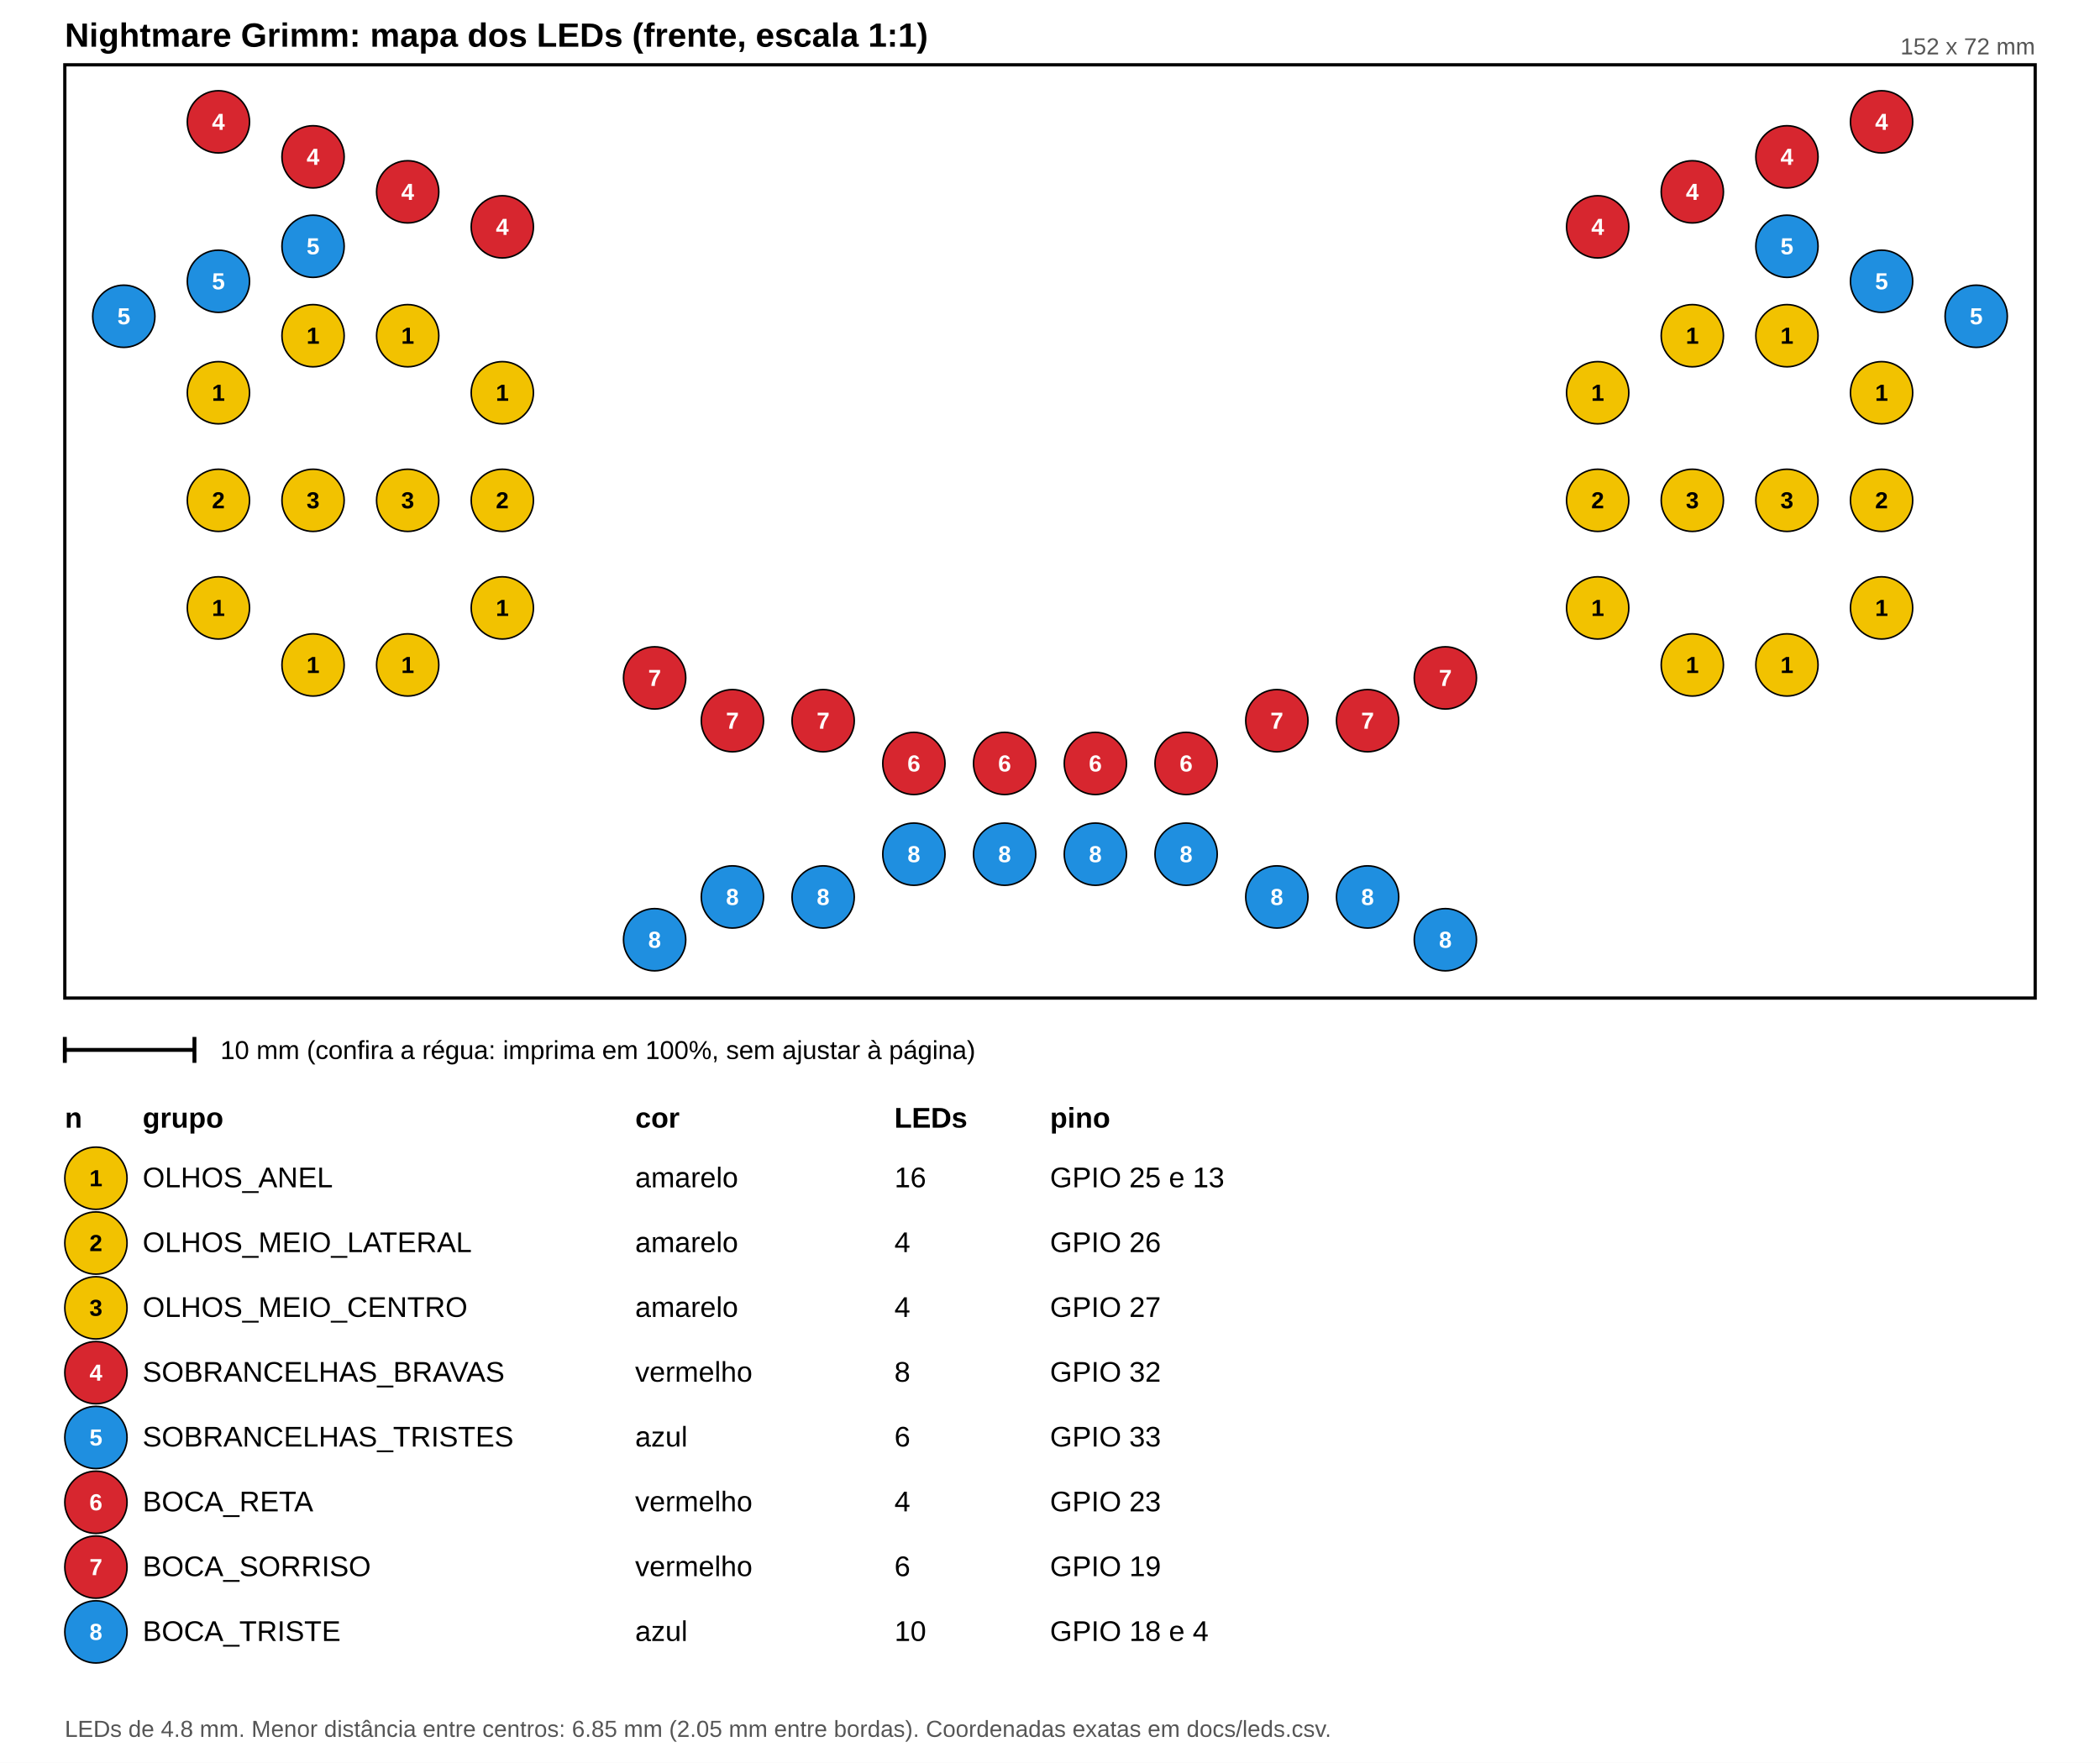
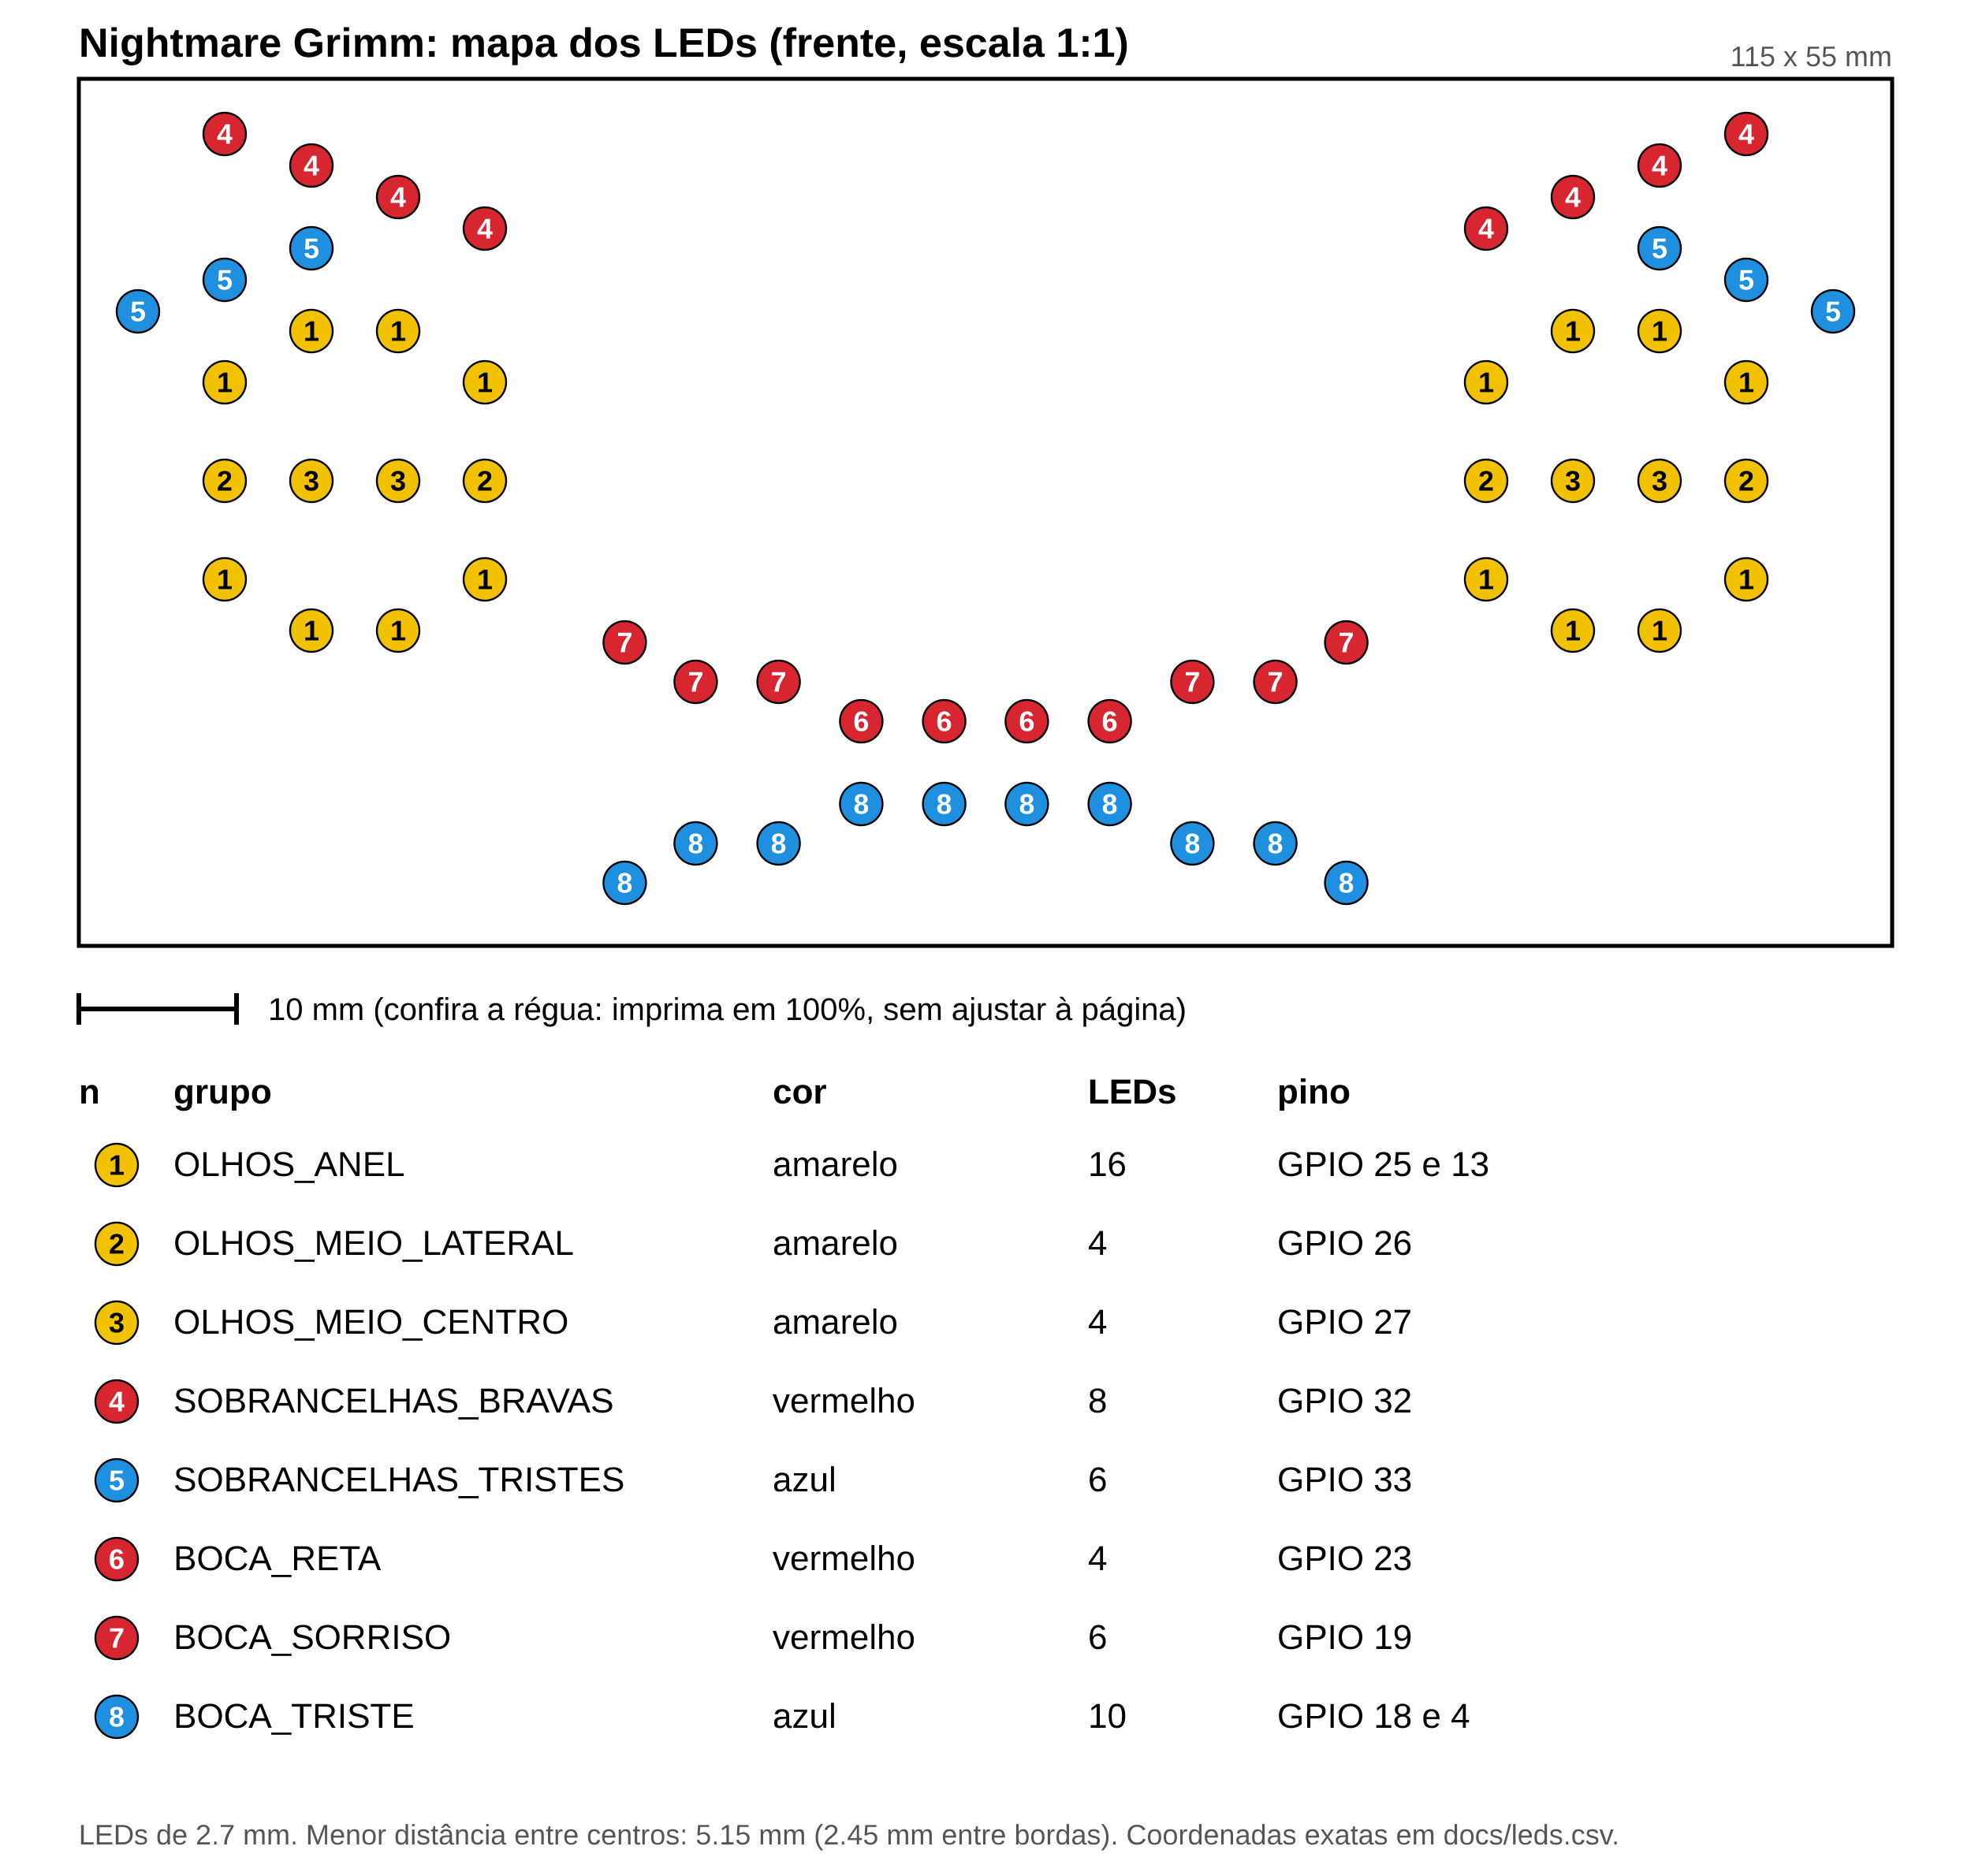
- <svg xmlns="http://www.w3.org/2000/svg" width="162.0mm" height="136.0mm" viewBox="0 0 162.0 136.0" font-family="Arial, Helvetica, sans-serif">
-   <rect width="162.0" height="136.0" fill="#fff" />
+ <svg xmlns="http://www.w3.org/2000/svg" width="125.0mm" height="119.0mm" viewBox="0 0 125.0 119.0" font-family="Arial, Helvetica, sans-serif">
+   <rect width="125.0" height="119.0" fill="#fff" />
  <text x="5" y="3.6" font-size="2.6" font-weight="bold">Nightmare Grimm: mapa dos LEDs (frente, escala 1:1)</text>
  <g transform="translate(5 5)">
-     <rect width="152.0" height="72.0" fill="none" stroke="#000" stroke-width="0.25" />
-     <circle cx="19.15" cy="20.90" r="2.4" fill="#f2c200" stroke="#000" stroke-width="0.12" />
-     <text x="19.15" y="21.52" font-size="1.8" text-anchor="middle" font-weight="bold" fill="#000">1</text>
-     <circle cx="26.45" cy="20.90" r="2.4" fill="#f2c200" stroke="#000" stroke-width="0.12" />
-     <text x="26.45" y="21.52" font-size="1.8" text-anchor="middle" font-weight="bold" fill="#000">1</text>
-     <circle cx="125.55" cy="20.90" r="2.4" fill="#f2c200" stroke="#000" stroke-width="0.12" />
-     <text x="125.55" y="21.52" font-size="1.8" text-anchor="middle" font-weight="bold" fill="#000">1</text>
-     <circle cx="132.85" cy="20.90" r="2.4" fill="#f2c200" stroke="#000" stroke-width="0.12" />
-     <text x="132.85" y="21.52" font-size="1.8" text-anchor="middle" font-weight="bold" fill="#000">1</text>
-     <circle cx="11.85" cy="25.30" r="2.4" fill="#f2c200" stroke="#000" stroke-width="0.12" />
-     <text x="11.85" y="25.92" font-size="1.8" text-anchor="middle" font-weight="bold" fill="#000">1</text>
-     <circle cx="33.75" cy="25.30" r="2.4" fill="#f2c200" stroke="#000" stroke-width="0.12" />
-     <text x="33.75" y="25.92" font-size="1.8" text-anchor="middle" font-weight="bold" fill="#000">1</text>
-     <circle cx="118.25" cy="25.30" r="2.4" fill="#f2c200" stroke="#000" stroke-width="0.12" />
-     <text x="118.25" y="25.92" font-size="1.8" text-anchor="middle" font-weight="bold" fill="#000">1</text>
-     <circle cx="140.15" cy="25.30" r="2.4" fill="#f2c200" stroke="#000" stroke-width="0.12" />
-     <text x="140.15" y="25.92" font-size="1.8" text-anchor="middle" font-weight="bold" fill="#000">1</text>
-     <circle cx="11.85" cy="41.90" r="2.4" fill="#f2c200" stroke="#000" stroke-width="0.12" />
-     <text x="11.85" y="42.52" font-size="1.8" text-anchor="middle" font-weight="bold" fill="#000">1</text>
-     <circle cx="33.75" cy="41.90" r="2.4" fill="#f2c200" stroke="#000" stroke-width="0.12" />
-     <text x="33.75" y="42.52" font-size="1.8" text-anchor="middle" font-weight="bold" fill="#000">1</text>
-     <circle cx="118.25" cy="41.90" r="2.4" fill="#f2c200" stroke="#000" stroke-width="0.12" />
-     <text x="118.25" y="42.52" font-size="1.8" text-anchor="middle" font-weight="bold" fill="#000">1</text>
-     <circle cx="140.15" cy="41.90" r="2.4" fill="#f2c200" stroke="#000" stroke-width="0.12" />
-     <text x="140.15" y="42.52" font-size="1.8" text-anchor="middle" font-weight="bold" fill="#000">1</text>
-     <circle cx="19.15" cy="46.30" r="2.4" fill="#f2c200" stroke="#000" stroke-width="0.12" />
-     <text x="19.15" y="46.92" font-size="1.8" text-anchor="middle" font-weight="bold" fill="#000">1</text>
-     <circle cx="26.45" cy="46.30" r="2.4" fill="#f2c200" stroke="#000" stroke-width="0.12" />
-     <text x="26.45" y="46.92" font-size="1.8" text-anchor="middle" font-weight="bold" fill="#000">1</text>
-     <circle cx="125.55" cy="46.30" r="2.4" fill="#f2c200" stroke="#000" stroke-width="0.12" />
-     <text x="125.55" y="46.92" font-size="1.8" text-anchor="middle" font-weight="bold" fill="#000">1</text>
-     <circle cx="132.85" cy="46.30" r="2.4" fill="#f2c200" stroke="#000" stroke-width="0.12" />
-     <text x="132.85" y="46.92" font-size="1.8" text-anchor="middle" font-weight="bold" fill="#000">1</text>
-     <circle cx="11.85" cy="33.60" r="2.4" fill="#f2c200" stroke="#000" stroke-width="0.12" />
-     <text x="11.85" y="34.22" font-size="1.8" text-anchor="middle" font-weight="bold" fill="#000">2</text>
-     <circle cx="33.75" cy="33.60" r="2.4" fill="#f2c200" stroke="#000" stroke-width="0.12" />
-     <text x="33.75" y="34.22" font-size="1.8" text-anchor="middle" font-weight="bold" fill="#000">2</text>
-     <circle cx="118.25" cy="33.60" r="2.4" fill="#f2c200" stroke="#000" stroke-width="0.12" />
-     <text x="118.25" y="34.22" font-size="1.8" text-anchor="middle" font-weight="bold" fill="#000">2</text>
-     <circle cx="140.15" cy="33.60" r="2.4" fill="#f2c200" stroke="#000" stroke-width="0.12" />
-     <text x="140.15" y="34.22" font-size="1.8" text-anchor="middle" font-weight="bold" fill="#000">2</text>
-     <circle cx="19.15" cy="33.60" r="2.4" fill="#f2c200" stroke="#000" stroke-width="0.12" />
-     <text x="19.15" y="34.22" font-size="1.8" text-anchor="middle" font-weight="bold" fill="#000">3</text>
-     <circle cx="26.45" cy="33.60" r="2.4" fill="#f2c200" stroke="#000" stroke-width="0.12" />
-     <text x="26.45" y="34.22" font-size="1.8" text-anchor="middle" font-weight="bold" fill="#000">3</text>
-     <circle cx="125.55" cy="33.60" r="2.4" fill="#f2c200" stroke="#000" stroke-width="0.12" />
-     <text x="125.55" y="34.22" font-size="1.8" text-anchor="middle" font-weight="bold" fill="#000">3</text>
-     <circle cx="132.85" cy="33.60" r="2.4" fill="#f2c200" stroke="#000" stroke-width="0.12" />
-     <text x="132.85" y="34.22" font-size="1.8" text-anchor="middle" font-weight="bold" fill="#000">3</text>
-     <circle cx="11.85" cy="4.40" r="2.4" fill="#d7262f" stroke="#000" stroke-width="0.12" />
-     <text x="11.85" y="5.02" font-size="1.8" text-anchor="middle" font-weight="bold" fill="#fff">4</text>
-     <circle cx="140.15" cy="4.40" r="2.4" fill="#d7262f" stroke="#000" stroke-width="0.12" />
-     <text x="140.15" y="5.02" font-size="1.8" text-anchor="middle" font-weight="bold" fill="#fff">4</text>
-     <circle cx="19.15" cy="7.10" r="2.4" fill="#d7262f" stroke="#000" stroke-width="0.12" />
-     <text x="19.15" y="7.72" font-size="1.8" text-anchor="middle" font-weight="bold" fill="#fff">4</text>
-     <circle cx="132.85" cy="7.10" r="2.4" fill="#d7262f" stroke="#000" stroke-width="0.12" />
-     <text x="132.85" y="7.72" font-size="1.8" text-anchor="middle" font-weight="bold" fill="#fff">4</text>
-     <circle cx="26.45" cy="9.80" r="2.4" fill="#d7262f" stroke="#000" stroke-width="0.12" />
-     <text x="26.45" y="10.42" font-size="1.8" text-anchor="middle" font-weight="bold" fill="#fff">4</text>
-     <circle cx="125.55" cy="9.80" r="2.4" fill="#d7262f" stroke="#000" stroke-width="0.12" />
-     <text x="125.55" y="10.42" font-size="1.8" text-anchor="middle" font-weight="bold" fill="#fff">4</text>
-     <circle cx="33.75" cy="12.50" r="2.4" fill="#d7262f" stroke="#000" stroke-width="0.12" />
-     <text x="33.75" y="13.12" font-size="1.8" text-anchor="middle" font-weight="bold" fill="#fff">4</text>
-     <circle cx="118.25" cy="12.50" r="2.4" fill="#d7262f" stroke="#000" stroke-width="0.12" />
-     <text x="118.25" y="13.12" font-size="1.8" text-anchor="middle" font-weight="bold" fill="#fff">4</text>
-     <circle cx="19.15" cy="14.00" r="2.4" fill="#1f8fe0" stroke="#000" stroke-width="0.12" />
-     <text x="19.15" y="14.62" font-size="1.8" text-anchor="middle" font-weight="bold" fill="#fff">5</text>
-     <circle cx="132.85" cy="14.00" r="2.4" fill="#1f8fe0" stroke="#000" stroke-width="0.12" />
-     <text x="132.85" y="14.62" font-size="1.8" text-anchor="middle" font-weight="bold" fill="#fff">5</text>
-     <circle cx="11.85" cy="16.70" r="2.4" fill="#1f8fe0" stroke="#000" stroke-width="0.12" />
-     <text x="11.85" y="17.32" font-size="1.8" text-anchor="middle" font-weight="bold" fill="#fff">5</text>
-     <circle cx="140.15" cy="16.70" r="2.4" fill="#1f8fe0" stroke="#000" stroke-width="0.12" />
-     <text x="140.15" y="17.32" font-size="1.8" text-anchor="middle" font-weight="bold" fill="#fff">5</text>
-     <circle cx="4.55" cy="19.40" r="2.4" fill="#1f8fe0" stroke="#000" stroke-width="0.12" />
-     <text x="4.55" y="20.02" font-size="1.8" text-anchor="middle" font-weight="bold" fill="#fff">5</text>
-     <circle cx="147.45" cy="19.40" r="2.4" fill="#1f8fe0" stroke="#000" stroke-width="0.12" />
-     <text x="147.45" y="20.02" font-size="1.8" text-anchor="middle" font-weight="bold" fill="#fff">5</text>
-     <circle cx="65.50" cy="53.90" r="2.4" fill="#d7262f" stroke="#000" stroke-width="0.12" />
-     <text x="65.50" y="54.52" font-size="1.8" text-anchor="middle" font-weight="bold" fill="#fff">6</text>
-     <circle cx="72.50" cy="53.90" r="2.4" fill="#d7262f" stroke="#000" stroke-width="0.12" />
-     <text x="72.50" y="54.52" font-size="1.8" text-anchor="middle" font-weight="bold" fill="#fff">6</text>
-     <circle cx="79.50" cy="53.90" r="2.4" fill="#d7262f" stroke="#000" stroke-width="0.12" />
-     <text x="79.50" y="54.52" font-size="1.8" text-anchor="middle" font-weight="bold" fill="#fff">6</text>
-     <circle cx="86.50" cy="53.90" r="2.4" fill="#d7262f" stroke="#000" stroke-width="0.12" />
-     <text x="86.50" y="54.52" font-size="1.8" text-anchor="middle" font-weight="bold" fill="#fff">6</text>
-     <circle cx="45.50" cy="47.30" r="2.4" fill="#d7262f" stroke="#000" stroke-width="0.12" />
-     <text x="45.50" y="47.92" font-size="1.8" text-anchor="middle" font-weight="bold" fill="#fff">7</text>
-     <circle cx="106.50" cy="47.30" r="2.4" fill="#d7262f" stroke="#000" stroke-width="0.12" />
-     <text x="106.50" y="47.92" font-size="1.8" text-anchor="middle" font-weight="bold" fill="#fff">7</text>
-     <circle cx="51.50" cy="50.60" r="2.4" fill="#d7262f" stroke="#000" stroke-width="0.12" />
-     <text x="51.50" y="51.22" font-size="1.8" text-anchor="middle" font-weight="bold" fill="#fff">7</text>
-     <circle cx="58.50" cy="50.60" r="2.4" fill="#d7262f" stroke="#000" stroke-width="0.12" />
-     <text x="58.50" y="51.22" font-size="1.8" text-anchor="middle" font-weight="bold" fill="#fff">7</text>
-     <circle cx="93.50" cy="50.60" r="2.4" fill="#d7262f" stroke="#000" stroke-width="0.12" />
-     <text x="93.50" y="51.22" font-size="1.8" text-anchor="middle" font-weight="bold" fill="#fff">7</text>
-     <circle cx="100.50" cy="50.60" r="2.4" fill="#d7262f" stroke="#000" stroke-width="0.12" />
-     <text x="100.50" y="51.22" font-size="1.8" text-anchor="middle" font-weight="bold" fill="#fff">7</text>
-     <circle cx="65.50" cy="60.90" r="2.4" fill="#1f8fe0" stroke="#000" stroke-width="0.12" />
-     <text x="65.50" y="61.52" font-size="1.8" text-anchor="middle" font-weight="bold" fill="#fff">8</text>
-     <circle cx="72.50" cy="60.90" r="2.4" fill="#1f8fe0" stroke="#000" stroke-width="0.12" />
-     <text x="72.50" y="61.52" font-size="1.8" text-anchor="middle" font-weight="bold" fill="#fff">8</text>
-     <circle cx="79.50" cy="60.90" r="2.4" fill="#1f8fe0" stroke="#000" stroke-width="0.12" />
-     <text x="79.50" y="61.52" font-size="1.8" text-anchor="middle" font-weight="bold" fill="#fff">8</text>
-     <circle cx="86.50" cy="60.90" r="2.4" fill="#1f8fe0" stroke="#000" stroke-width="0.12" />
-     <text x="86.50" y="61.52" font-size="1.8" text-anchor="middle" font-weight="bold" fill="#fff">8</text>
-     <circle cx="51.50" cy="64.20" r="2.4" fill="#1f8fe0" stroke="#000" stroke-width="0.12" />
-     <text x="51.50" y="64.82" font-size="1.8" text-anchor="middle" font-weight="bold" fill="#fff">8</text>
-     <circle cx="58.50" cy="64.20" r="2.4" fill="#1f8fe0" stroke="#000" stroke-width="0.12" />
-     <text x="58.50" y="64.82" font-size="1.8" text-anchor="middle" font-weight="bold" fill="#fff">8</text>
-     <circle cx="93.50" cy="64.20" r="2.4" fill="#1f8fe0" stroke="#000" stroke-width="0.12" />
-     <text x="93.50" y="64.82" font-size="1.8" text-anchor="middle" font-weight="bold" fill="#fff">8</text>
-     <circle cx="100.50" cy="64.20" r="2.4" fill="#1f8fe0" stroke="#000" stroke-width="0.12" />
-     <text x="100.50" y="64.82" font-size="1.8" text-anchor="middle" font-weight="bold" fill="#fff">8</text>
-     <circle cx="45.50" cy="67.50" r="2.4" fill="#1f8fe0" stroke="#000" stroke-width="0.12" />
-     <text x="45.50" y="68.12" font-size="1.8" text-anchor="middle" font-weight="bold" fill="#fff">8</text>
-     <circle cx="106.50" cy="67.50" r="2.4" fill="#1f8fe0" stroke="#000" stroke-width="0.12" />
-     <text x="106.50" y="68.12" font-size="1.8" text-anchor="middle" font-weight="bold" fill="#fff">8</text>
+     <rect width="115.0" height="55.0" fill="none" stroke="#000" stroke-width="0.25" />
+     <circle cx="14.75" cy="16.00" r="1.35" fill="#f2c200" stroke="#000" stroke-width="0.12" />
+     <text x="14.75" y="16.62" font-size="1.8" text-anchor="middle" font-weight="bold" fill="#000">1</text>
+     <circle cx="20.25" cy="16.00" r="1.35" fill="#f2c200" stroke="#000" stroke-width="0.12" />
+     <text x="20.25" y="16.62" font-size="1.8" text-anchor="middle" font-weight="bold" fill="#000">1</text>
+     <circle cx="94.75" cy="16.00" r="1.35" fill="#f2c200" stroke="#000" stroke-width="0.12" />
+     <text x="94.75" y="16.62" font-size="1.8" text-anchor="middle" font-weight="bold" fill="#000">1</text>
+     <circle cx="100.25" cy="16.00" r="1.35" fill="#f2c200" stroke="#000" stroke-width="0.12" />
+     <text x="100.25" y="16.62" font-size="1.8" text-anchor="middle" font-weight="bold" fill="#000">1</text>
+     <circle cx="9.25" cy="19.25" r="1.35" fill="#f2c200" stroke="#000" stroke-width="0.12" />
+     <text x="9.25" y="19.87" font-size="1.8" text-anchor="middle" font-weight="bold" fill="#000">1</text>
+     <circle cx="25.75" cy="19.25" r="1.35" fill="#f2c200" stroke="#000" stroke-width="0.12" />
+     <text x="25.75" y="19.87" font-size="1.8" text-anchor="middle" font-weight="bold" fill="#000">1</text>
+     <circle cx="89.25" cy="19.25" r="1.35" fill="#f2c200" stroke="#000" stroke-width="0.12" />
+     <text x="89.25" y="19.87" font-size="1.8" text-anchor="middle" font-weight="bold" fill="#000">1</text>
+     <circle cx="105.75" cy="19.25" r="1.35" fill="#f2c200" stroke="#000" stroke-width="0.12" />
+     <text x="105.75" y="19.87" font-size="1.8" text-anchor="middle" font-weight="bold" fill="#000">1</text>
+     <circle cx="9.25" cy="31.75" r="1.35" fill="#f2c200" stroke="#000" stroke-width="0.12" />
+     <text x="9.25" y="32.37" font-size="1.8" text-anchor="middle" font-weight="bold" fill="#000">1</text>
+     <circle cx="25.75" cy="31.75" r="1.35" fill="#f2c200" stroke="#000" stroke-width="0.12" />
+     <text x="25.75" y="32.37" font-size="1.8" text-anchor="middle" font-weight="bold" fill="#000">1</text>
+     <circle cx="89.25" cy="31.75" r="1.35" fill="#f2c200" stroke="#000" stroke-width="0.12" />
+     <text x="89.25" y="32.37" font-size="1.8" text-anchor="middle" font-weight="bold" fill="#000">1</text>
+     <circle cx="105.75" cy="31.75" r="1.35" fill="#f2c200" stroke="#000" stroke-width="0.12" />
+     <text x="105.75" y="32.37" font-size="1.8" text-anchor="middle" font-weight="bold" fill="#000">1</text>
+     <circle cx="14.75" cy="35.00" r="1.35" fill="#f2c200" stroke="#000" stroke-width="0.12" />
+     <text x="14.75" y="35.62" font-size="1.8" text-anchor="middle" font-weight="bold" fill="#000">1</text>
+     <circle cx="20.25" cy="35.00" r="1.35" fill="#f2c200" stroke="#000" stroke-width="0.12" />
+     <text x="20.25" y="35.62" font-size="1.8" text-anchor="middle" font-weight="bold" fill="#000">1</text>
+     <circle cx="94.75" cy="35.00" r="1.35" fill="#f2c200" stroke="#000" stroke-width="0.12" />
+     <text x="94.75" y="35.62" font-size="1.8" text-anchor="middle" font-weight="bold" fill="#000">1</text>
+     <circle cx="100.25" cy="35.00" r="1.35" fill="#f2c200" stroke="#000" stroke-width="0.12" />
+     <text x="100.25" y="35.62" font-size="1.8" text-anchor="middle" font-weight="bold" fill="#000">1</text>
+     <circle cx="9.25" cy="25.50" r="1.35" fill="#f2c200" stroke="#000" stroke-width="0.12" />
+     <text x="9.25" y="26.12" font-size="1.8" text-anchor="middle" font-weight="bold" fill="#000">2</text>
+     <circle cx="25.75" cy="25.50" r="1.35" fill="#f2c200" stroke="#000" stroke-width="0.12" />
+     <text x="25.75" y="26.12" font-size="1.8" text-anchor="middle" font-weight="bold" fill="#000">2</text>
+     <circle cx="89.25" cy="25.50" r="1.35" fill="#f2c200" stroke="#000" stroke-width="0.12" />
+     <text x="89.25" y="26.12" font-size="1.8" text-anchor="middle" font-weight="bold" fill="#000">2</text>
+     <circle cx="105.75" cy="25.50" r="1.35" fill="#f2c200" stroke="#000" stroke-width="0.12" />
+     <text x="105.75" y="26.12" font-size="1.8" text-anchor="middle" font-weight="bold" fill="#000">2</text>
+     <circle cx="14.75" cy="25.50" r="1.35" fill="#f2c200" stroke="#000" stroke-width="0.12" />
+     <text x="14.75" y="26.12" font-size="1.8" text-anchor="middle" font-weight="bold" fill="#000">3</text>
+     <circle cx="20.25" cy="25.50" r="1.35" fill="#f2c200" stroke="#000" stroke-width="0.12" />
+     <text x="20.25" y="26.12" font-size="1.8" text-anchor="middle" font-weight="bold" fill="#000">3</text>
+     <circle cx="94.75" cy="25.50" r="1.35" fill="#f2c200" stroke="#000" stroke-width="0.12" />
+     <text x="94.75" y="26.12" font-size="1.8" text-anchor="middle" font-weight="bold" fill="#000">3</text>
+     <circle cx="100.25" cy="25.50" r="1.35" fill="#f2c200" stroke="#000" stroke-width="0.12" />
+     <text x="100.25" y="26.12" font-size="1.8" text-anchor="middle" font-weight="bold" fill="#000">3</text>
+     <circle cx="9.25" cy="3.50" r="1.35" fill="#d7262f" stroke="#000" stroke-width="0.12" />
+     <text x="9.25" y="4.12" font-size="1.8" text-anchor="middle" font-weight="bold" fill="#fff">4</text>
+     <circle cx="105.75" cy="3.50" r="1.35" fill="#d7262f" stroke="#000" stroke-width="0.12" />
+     <text x="105.75" y="4.12" font-size="1.8" text-anchor="middle" font-weight="bold" fill="#fff">4</text>
+     <circle cx="14.75" cy="5.50" r="1.35" fill="#d7262f" stroke="#000" stroke-width="0.12" />
+     <text x="14.75" y="6.12" font-size="1.8" text-anchor="middle" font-weight="bold" fill="#fff">4</text>
+     <circle cx="100.25" cy="5.50" r="1.35" fill="#d7262f" stroke="#000" stroke-width="0.12" />
+     <text x="100.25" y="6.12" font-size="1.8" text-anchor="middle" font-weight="bold" fill="#fff">4</text>
+     <circle cx="20.25" cy="7.50" r="1.35" fill="#d7262f" stroke="#000" stroke-width="0.12" />
+     <text x="20.25" y="8.12" font-size="1.8" text-anchor="middle" font-weight="bold" fill="#fff">4</text>
+     <circle cx="94.75" cy="7.50" r="1.35" fill="#d7262f" stroke="#000" stroke-width="0.12" />
+     <text x="94.75" y="8.12" font-size="1.8" text-anchor="middle" font-weight="bold" fill="#fff">4</text>
+     <circle cx="25.75" cy="9.50" r="1.35" fill="#d7262f" stroke="#000" stroke-width="0.12" />
+     <text x="25.75" y="10.12" font-size="1.8" text-anchor="middle" font-weight="bold" fill="#fff">4</text>
+     <circle cx="89.25" cy="9.50" r="1.35" fill="#d7262f" stroke="#000" stroke-width="0.12" />
+     <text x="89.25" y="10.12" font-size="1.8" text-anchor="middle" font-weight="bold" fill="#fff">4</text>
+     <circle cx="14.75" cy="10.75" r="1.35" fill="#1f8fe0" stroke="#000" stroke-width="0.12" />
+     <text x="14.75" y="11.37" font-size="1.8" text-anchor="middle" font-weight="bold" fill="#fff">5</text>
+     <circle cx="100.25" cy="10.75" r="1.35" fill="#1f8fe0" stroke="#000" stroke-width="0.12" />
+     <text x="100.25" y="11.37" font-size="1.8" text-anchor="middle" font-weight="bold" fill="#fff">5</text>
+     <circle cx="9.25" cy="12.75" r="1.35" fill="#1f8fe0" stroke="#000" stroke-width="0.12" />
+     <text x="9.25" y="13.37" font-size="1.8" text-anchor="middle" font-weight="bold" fill="#fff">5</text>
+     <circle cx="105.75" cy="12.75" r="1.35" fill="#1f8fe0" stroke="#000" stroke-width="0.12" />
+     <text x="105.75" y="13.37" font-size="1.8" text-anchor="middle" font-weight="bold" fill="#fff">5</text>
+     <circle cx="3.75" cy="14.75" r="1.35" fill="#1f8fe0" stroke="#000" stroke-width="0.12" />
+     <text x="3.75" y="15.37" font-size="1.8" text-anchor="middle" font-weight="bold" fill="#fff">5</text>
+     <circle cx="111.25" cy="14.75" r="1.35" fill="#1f8fe0" stroke="#000" stroke-width="0.12" />
+     <text x="111.25" y="15.37" font-size="1.8" text-anchor="middle" font-weight="bold" fill="#fff">5</text>
+     <circle cx="49.62" cy="40.75" r="1.35" fill="#d7262f" stroke="#000" stroke-width="0.12" />
+     <text x="49.62" y="41.37" font-size="1.8" text-anchor="middle" font-weight="bold" fill="#fff">6</text>
+     <circle cx="54.88" cy="40.75" r="1.35" fill="#d7262f" stroke="#000" stroke-width="0.12" />
+     <text x="54.88" y="41.37" font-size="1.8" text-anchor="middle" font-weight="bold" fill="#fff">6</text>
+     <circle cx="60.12" cy="40.75" r="1.35" fill="#d7262f" stroke="#000" stroke-width="0.12" />
+     <text x="60.12" y="41.37" font-size="1.8" text-anchor="middle" font-weight="bold" fill="#fff">6</text>
+     <circle cx="65.38" cy="40.75" r="1.35" fill="#d7262f" stroke="#000" stroke-width="0.12" />
+     <text x="65.38" y="41.37" font-size="1.8" text-anchor="middle" font-weight="bold" fill="#fff">6</text>
+     <circle cx="34.62" cy="35.75" r="1.35" fill="#d7262f" stroke="#000" stroke-width="0.12" />
+     <text x="34.62" y="36.37" font-size="1.8" text-anchor="middle" font-weight="bold" fill="#fff">7</text>
+     <circle cx="80.38" cy="35.75" r="1.35" fill="#d7262f" stroke="#000" stroke-width="0.12" />
+     <text x="80.38" y="36.37" font-size="1.8" text-anchor="middle" font-weight="bold" fill="#fff">7</text>
+     <circle cx="39.12" cy="38.25" r="1.35" fill="#d7262f" stroke="#000" stroke-width="0.12" />
+     <text x="39.12" y="38.87" font-size="1.8" text-anchor="middle" font-weight="bold" fill="#fff">7</text>
+     <circle cx="44.38" cy="38.25" r="1.35" fill="#d7262f" stroke="#000" stroke-width="0.12" />
+     <text x="44.38" y="38.87" font-size="1.8" text-anchor="middle" font-weight="bold" fill="#fff">7</text>
+     <circle cx="70.62" cy="38.25" r="1.35" fill="#d7262f" stroke="#000" stroke-width="0.12" />
+     <text x="70.62" y="38.87" font-size="1.8" text-anchor="middle" font-weight="bold" fill="#fff">7</text>
+     <circle cx="75.88" cy="38.25" r="1.35" fill="#d7262f" stroke="#000" stroke-width="0.12" />
+     <text x="75.88" y="38.87" font-size="1.8" text-anchor="middle" font-weight="bold" fill="#fff">7</text>
+     <circle cx="49.62" cy="46.00" r="1.35" fill="#1f8fe0" stroke="#000" stroke-width="0.12" />
+     <text x="49.62" y="46.62" font-size="1.8" text-anchor="middle" font-weight="bold" fill="#fff">8</text>
+     <circle cx="54.88" cy="46.00" r="1.35" fill="#1f8fe0" stroke="#000" stroke-width="0.12" />
+     <text x="54.88" y="46.62" font-size="1.8" text-anchor="middle" font-weight="bold" fill="#fff">8</text>
+     <circle cx="60.12" cy="46.00" r="1.35" fill="#1f8fe0" stroke="#000" stroke-width="0.12" />
+     <text x="60.12" y="46.62" font-size="1.8" text-anchor="middle" font-weight="bold" fill="#fff">8</text>
+     <circle cx="65.38" cy="46.00" r="1.35" fill="#1f8fe0" stroke="#000" stroke-width="0.12" />
+     <text x="65.38" y="46.62" font-size="1.8" text-anchor="middle" font-weight="bold" fill="#fff">8</text>
+     <circle cx="39.12" cy="48.50" r="1.35" fill="#1f8fe0" stroke="#000" stroke-width="0.12" />
+     <text x="39.12" y="49.12" font-size="1.8" text-anchor="middle" font-weight="bold" fill="#fff">8</text>
+     <circle cx="44.38" cy="48.50" r="1.35" fill="#1f8fe0" stroke="#000" stroke-width="0.12" />
+     <text x="44.38" y="49.12" font-size="1.8" text-anchor="middle" font-weight="bold" fill="#fff">8</text>
+     <circle cx="70.62" cy="48.50" r="1.35" fill="#1f8fe0" stroke="#000" stroke-width="0.12" />
+     <text x="70.62" y="49.12" font-size="1.8" text-anchor="middle" font-weight="bold" fill="#fff">8</text>
+     <circle cx="75.88" cy="48.50" r="1.35" fill="#1f8fe0" stroke="#000" stroke-width="0.12" />
+     <text x="75.88" y="49.12" font-size="1.8" text-anchor="middle" font-weight="bold" fill="#fff">8</text>
+     <circle cx="34.62" cy="51.00" r="1.35" fill="#1f8fe0" stroke="#000" stroke-width="0.12" />
+     <text x="34.62" y="51.62" font-size="1.8" text-anchor="middle" font-weight="bold" fill="#fff">8</text>
+     <circle cx="80.38" cy="51.00" r="1.35" fill="#1f8fe0" stroke="#000" stroke-width="0.12" />
+     <text x="80.38" y="51.62" font-size="1.8" text-anchor="middle" font-weight="bold" fill="#fff">8</text>
  </g>
-   <text x="157.0" y="4.2" font-size="1.8" text-anchor="end" fill="#555">152 x 72 mm</text>
-   <path d="M5 80.0v2M5 81.0h10M15 80.0v2" stroke="#000" stroke-width="0.3" fill="none" />
-   <text x="17" y="81.7" font-size="2">10 mm (confira a régua: imprima em 100%, sem ajustar à página)</text>
-   <text x="5" y="87.0" font-size="2.2" font-weight="bold">n</text>
-   <text x="11" y="87.0" font-size="2.2" font-weight="bold">grupo</text>
-   <text x="49" y="87.0" font-size="2.2" font-weight="bold">cor</text>
-   <text x="69" y="87.0" font-size="2.2" font-weight="bold">LEDs</text>
-   <text x="81" y="87.0" font-size="2.2" font-weight="bold">pino</text>
-   <circle cx="7.40" cy="90.90" r="2.4" fill="#f2c200" stroke="#000" stroke-width="0.12" />
-   <text x="7.40" y="91.52" font-size="1.8" text-anchor="middle" font-weight="bold" fill="#000">1</text>
-   <text x="11" y="91.6" font-size="2.2">OLHOS_ANEL</text>
-   <text x="49" y="91.6" font-size="2.2">amarelo</text>
-   <text x="69" y="91.6" font-size="2.2">16</text>
-   <text x="81" y="91.6" font-size="2.2">GPIO 25 e 13</text>
-   <circle cx="7.40" cy="95.90" r="2.4" fill="#f2c200" stroke="#000" stroke-width="0.12" />
-   <text x="7.40" y="96.52" font-size="1.8" text-anchor="middle" font-weight="bold" fill="#000">2</text>
-   <text x="11" y="96.6" font-size="2.2">OLHOS_MEIO_LATERAL</text>
-   <text x="49" y="96.6" font-size="2.2">amarelo</text>
-   <text x="69" y="96.6" font-size="2.2">4</text>
-   <text x="81" y="96.6" font-size="2.2">GPIO 26</text>
-   <circle cx="7.40" cy="100.90" r="2.4" fill="#f2c200" stroke="#000" stroke-width="0.12" />
-   <text x="7.40" y="101.52" font-size="1.8" text-anchor="middle" font-weight="bold" fill="#000">3</text>
-   <text x="11" y="101.6" font-size="2.2">OLHOS_MEIO_CENTRO</text>
-   <text x="49" y="101.6" font-size="2.2">amarelo</text>
-   <text x="69" y="101.6" font-size="2.2">4</text>
-   <text x="81" y="101.6" font-size="2.2">GPIO 27</text>
-   <circle cx="7.40" cy="105.90" r="2.4" fill="#d7262f" stroke="#000" stroke-width="0.12" />
-   <text x="7.40" y="106.52" font-size="1.8" text-anchor="middle" font-weight="bold" fill="#fff">4</text>
-   <text x="11" y="106.6" font-size="2.2">SOBRANCELHAS_BRAVAS</text>
-   <text x="49" y="106.6" font-size="2.2">vermelho</text>
-   <text x="69" y="106.6" font-size="2.2">8</text>
-   <text x="81" y="106.6" font-size="2.2">GPIO 32</text>
-   <circle cx="7.40" cy="110.90" r="2.4" fill="#1f8fe0" stroke="#000" stroke-width="0.12" />
-   <text x="7.40" y="111.52" font-size="1.8" text-anchor="middle" font-weight="bold" fill="#fff">5</text>
-   <text x="11" y="111.6" font-size="2.2">SOBRANCELHAS_TRISTES</text>
-   <text x="49" y="111.6" font-size="2.2">azul</text>
-   <text x="69" y="111.6" font-size="2.2">6</text>
-   <text x="81" y="111.6" font-size="2.2">GPIO 33</text>
-   <circle cx="7.40" cy="115.90" r="2.4" fill="#d7262f" stroke="#000" stroke-width="0.12" />
-   <text x="7.40" y="116.52" font-size="1.8" text-anchor="middle" font-weight="bold" fill="#fff">6</text>
-   <text x="11" y="116.6" font-size="2.2">BOCA_RETA</text>
-   <text x="49" y="116.6" font-size="2.2">vermelho</text>
-   <text x="69" y="116.6" font-size="2.2">4</text>
-   <text x="81" y="116.6" font-size="2.2">GPIO 23</text>
-   <circle cx="7.40" cy="120.90" r="2.4" fill="#d7262f" stroke="#000" stroke-width="0.12" />
-   <text x="7.40" y="121.52" font-size="1.8" text-anchor="middle" font-weight="bold" fill="#fff">7</text>
-   <text x="11" y="121.6" font-size="2.2">BOCA_SORRISO</text>
-   <text x="49" y="121.6" font-size="2.2">vermelho</text>
-   <text x="69" y="121.6" font-size="2.2">6</text>
-   <text x="81" y="121.6" font-size="2.2">GPIO 19</text>
-   <circle cx="7.40" cy="125.90" r="2.4" fill="#1f8fe0" stroke="#000" stroke-width="0.12" />
-   <text x="7.40" y="126.52" font-size="1.8" text-anchor="middle" font-weight="bold" fill="#fff">8</text>
-   <text x="11" y="126.6" font-size="2.2">BOCA_TRISTE</text>
-   <text x="49" y="126.6" font-size="2.2">azul</text>
-   <text x="69" y="126.6" font-size="2.2">10</text>
-   <text x="81" y="126.6" font-size="2.2">GPIO 18 e 4</text>
-   <text x="5" y="134.0" font-size="1.8" fill="#555">LEDs de 4.8 mm. Menor distância entre centros: 6.85 mm (2.05 mm entre bordas). Coordenadas exatas em docs/leds.csv.</text>
+   <text x="120.0" y="4.2" font-size="1.8" text-anchor="end" fill="#555">115 x 55 mm</text>
+   <path d="M5 63.0v2M5 64.0h10M15 63.0v2" stroke="#000" stroke-width="0.3" fill="none" />
+   <text x="17" y="64.7" font-size="2">10 mm (confira a régua: imprima em 100%, sem ajustar à página)</text>
+   <text x="5" y="70.0" font-size="2.2" font-weight="bold">n</text>
+   <text x="11" y="70.0" font-size="2.2" font-weight="bold">grupo</text>
+   <text x="49" y="70.0" font-size="2.2" font-weight="bold">cor</text>
+   <text x="69" y="70.0" font-size="2.2" font-weight="bold">LEDs</text>
+   <text x="81" y="70.0" font-size="2.2" font-weight="bold">pino</text>
+   <circle cx="7.40" cy="73.90" r="1.35" fill="#f2c200" stroke="#000" stroke-width="0.12" />
+   <text x="7.40" y="74.52" font-size="1.8" text-anchor="middle" font-weight="bold" fill="#000">1</text>
+   <text x="11" y="74.6" font-size="2.2">OLHOS_ANEL</text>
+   <text x="49" y="74.6" font-size="2.2">amarelo</text>
+   <text x="69" y="74.6" font-size="2.2">16</text>
+   <text x="81" y="74.6" font-size="2.2">GPIO 25 e 13</text>
+   <circle cx="7.40" cy="78.90" r="1.35" fill="#f2c200" stroke="#000" stroke-width="0.12" />
+   <text x="7.40" y="79.52" font-size="1.8" text-anchor="middle" font-weight="bold" fill="#000">2</text>
+   <text x="11" y="79.6" font-size="2.2">OLHOS_MEIO_LATERAL</text>
+   <text x="49" y="79.6" font-size="2.2">amarelo</text>
+   <text x="69" y="79.6" font-size="2.2">4</text>
+   <text x="81" y="79.6" font-size="2.2">GPIO 26</text>
+   <circle cx="7.40" cy="83.90" r="1.35" fill="#f2c200" stroke="#000" stroke-width="0.12" />
+   <text x="7.40" y="84.52" font-size="1.8" text-anchor="middle" font-weight="bold" fill="#000">3</text>
+   <text x="11" y="84.6" font-size="2.2">OLHOS_MEIO_CENTRO</text>
+   <text x="49" y="84.6" font-size="2.2">amarelo</text>
+   <text x="69" y="84.6" font-size="2.2">4</text>
+   <text x="81" y="84.6" font-size="2.2">GPIO 27</text>
+   <circle cx="7.40" cy="88.90" r="1.35" fill="#d7262f" stroke="#000" stroke-width="0.12" />
+   <text x="7.40" y="89.52" font-size="1.8" text-anchor="middle" font-weight="bold" fill="#fff">4</text>
+   <text x="11" y="89.6" font-size="2.2">SOBRANCELHAS_BRAVAS</text>
+   <text x="49" y="89.6" font-size="2.2">vermelho</text>
+   <text x="69" y="89.6" font-size="2.2">8</text>
+   <text x="81" y="89.6" font-size="2.2">GPIO 32</text>
+   <circle cx="7.40" cy="93.90" r="1.35" fill="#1f8fe0" stroke="#000" stroke-width="0.12" />
+   <text x="7.40" y="94.52" font-size="1.8" text-anchor="middle" font-weight="bold" fill="#fff">5</text>
+   <text x="11" y="94.6" font-size="2.2">SOBRANCELHAS_TRISTES</text>
+   <text x="49" y="94.6" font-size="2.2">azul</text>
+   <text x="69" y="94.6" font-size="2.2">6</text>
+   <text x="81" y="94.6" font-size="2.2">GPIO 33</text>
+   <circle cx="7.40" cy="98.90" r="1.35" fill="#d7262f" stroke="#000" stroke-width="0.12" />
+   <text x="7.40" y="99.52" font-size="1.8" text-anchor="middle" font-weight="bold" fill="#fff">6</text>
+   <text x="11" y="99.6" font-size="2.2">BOCA_RETA</text>
+   <text x="49" y="99.6" font-size="2.2">vermelho</text>
+   <text x="69" y="99.6" font-size="2.2">4</text>
+   <text x="81" y="99.6" font-size="2.2">GPIO 23</text>
+   <circle cx="7.40" cy="103.90" r="1.35" fill="#d7262f" stroke="#000" stroke-width="0.12" />
+   <text x="7.40" y="104.52" font-size="1.8" text-anchor="middle" font-weight="bold" fill="#fff">7</text>
+   <text x="11" y="104.6" font-size="2.2">BOCA_SORRISO</text>
+   <text x="49" y="104.6" font-size="2.2">vermelho</text>
+   <text x="69" y="104.6" font-size="2.2">6</text>
+   <text x="81" y="104.6" font-size="2.2">GPIO 19</text>
+   <circle cx="7.40" cy="108.90" r="1.35" fill="#1f8fe0" stroke="#000" stroke-width="0.12" />
+   <text x="7.40" y="109.52" font-size="1.8" text-anchor="middle" font-weight="bold" fill="#fff">8</text>
+   <text x="11" y="109.6" font-size="2.2">BOCA_TRISTE</text>
+   <text x="49" y="109.6" font-size="2.2">azul</text>
+   <text x="69" y="109.6" font-size="2.2">10</text>
+   <text x="81" y="109.6" font-size="2.2">GPIO 18 e 4</text>
+   <text x="5" y="117.0" font-size="1.8" fill="#555">LEDs de 2.7 mm. Menor distância entre centros: 5.15 mm (2.45 mm entre bordas). Coordenadas exatas em docs/leds.csv.</text>
</svg>
